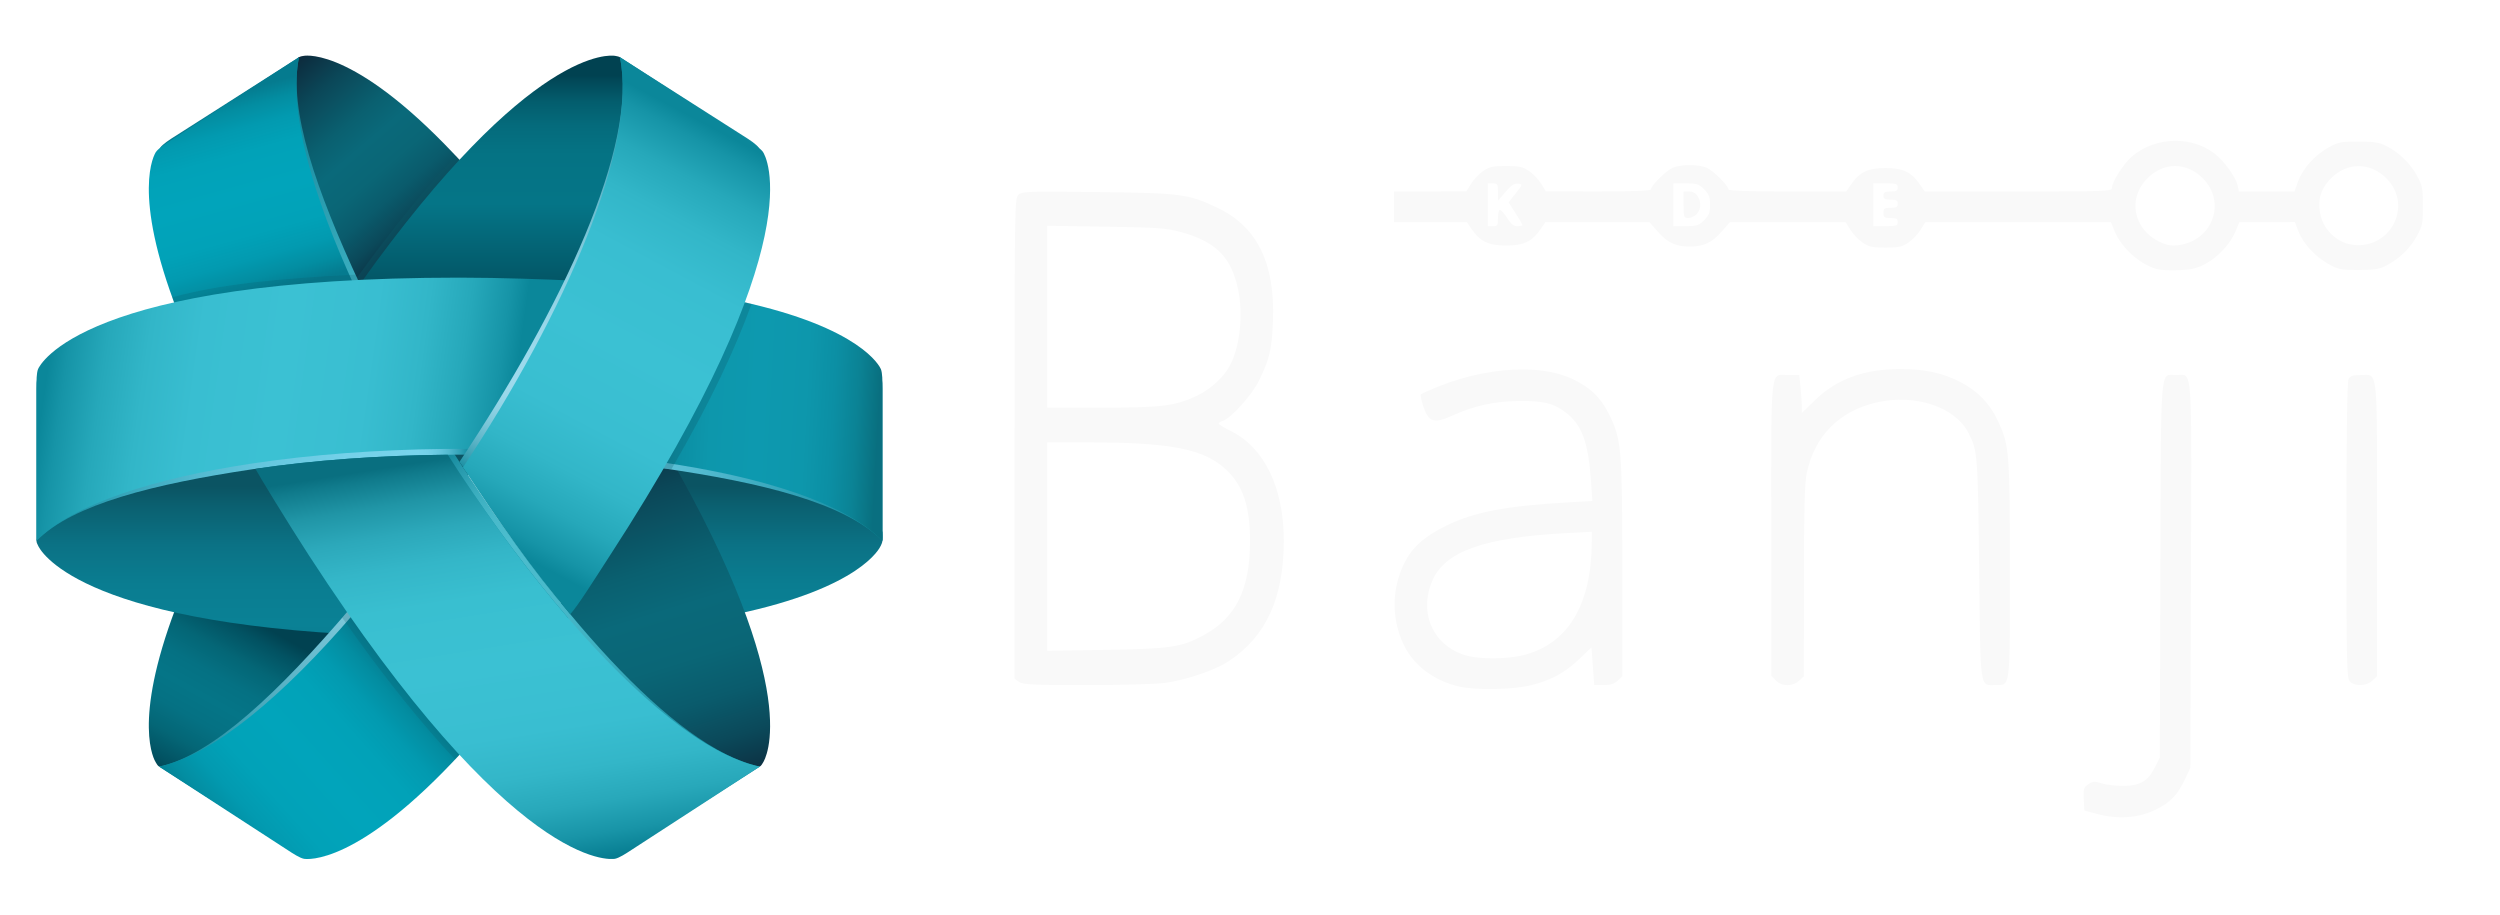
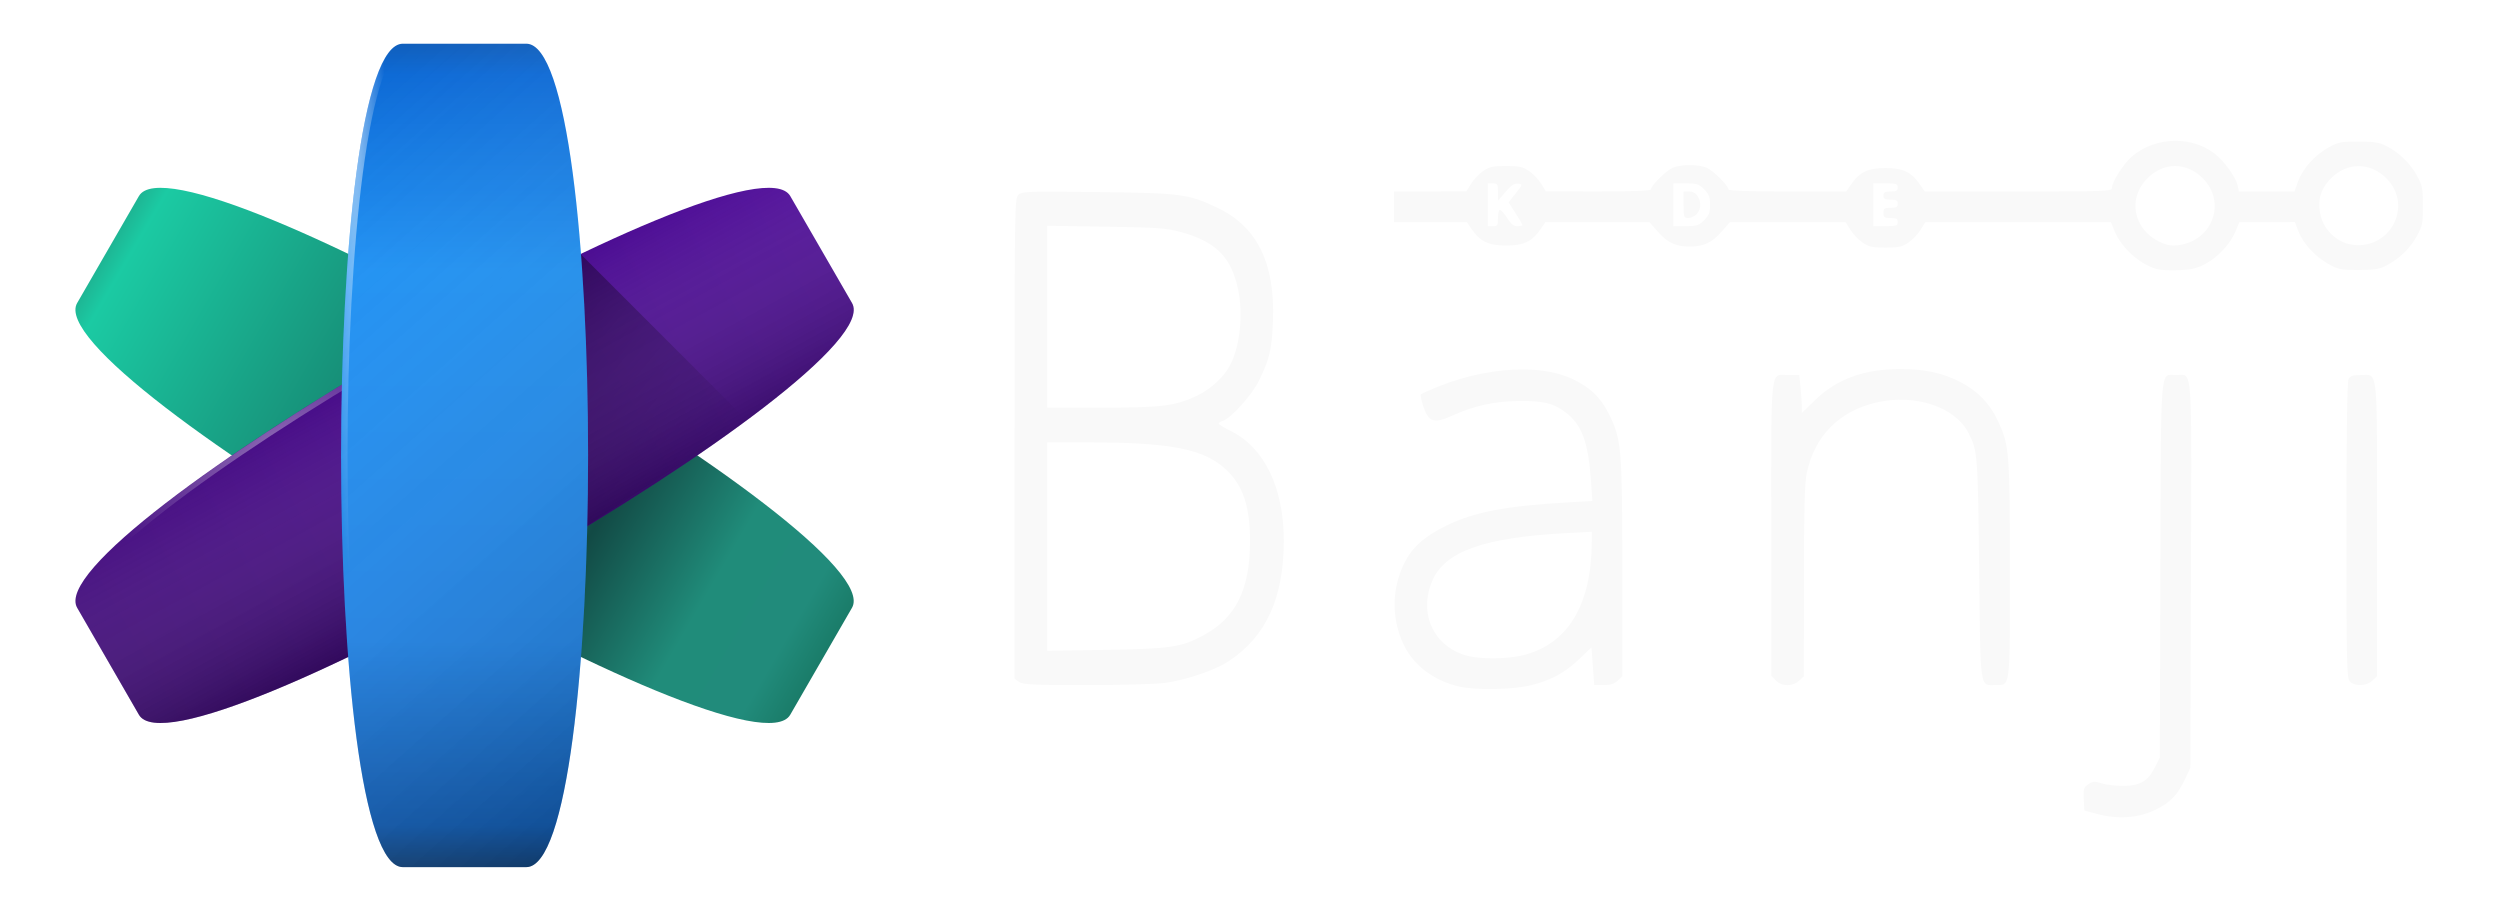
- <svg xmlns="http://www.w3.org/2000/svg" width="590.4" height="216" version="1.1" id="svg3093">
-   <defs id="defs3097" />
+ <svg xmlns="http://www.w3.org/2000/svg" xmlns:xlink="http://www.w3.org/1999/xlink" width="590.4" height="216" version="1.1" id="svg3093">
+   <defs id="defs3097">
+     <linearGradient id="a-6">
+       <stop id="stop3661" stop-color="#ffffff" />
+       <stop id="stop3663" stop-opacity="0" stop-color="#ffffff" offset="1" />
+     </linearGradient>
+     <linearGradient x2="0" gradientUnits="userSpaceOnUse" y2="4" y1="44" id="b-9">
+       <stop id="stop3666" stop-color="#0d4687" />
+       <stop id="stop3668" stop-color="#0b60c2" offset=".051" />
+       <stop id="stop3670" stop-color="#1b88f4" offset=".275" />
+       <stop id="stop3672" stop-color="#1b90f4" offset=".725" />
+       <stop id="stop3674" stop-color="#0d6ad6" offset=".962" />
+       <stop id="stop3676" stop-color="#115fbc" offset="1" />
+     </linearGradient>
+     <linearGradient x2="41.821" gradientUnits="userSpaceOnUse" y2="14.867" x1="7.18" y1="34.867" id="c-2">
+       <stop id="stop3679" stop-color="#440d7f" />
+       <stop id="stop3681" stop-color="#500e9a" offset="1" />
+     </linearGradient>
+     <linearGradient x2="5.47" gradientUnits="userSpaceOnUse" y2="14.217" x1="40.82" y1="34.867" id="d-9">
+       <stop id="stop3684" stop-color="#1a7c69" />
+       <stop id="stop3686" stop-color="#218b7b" offset=".05" />
+       <stop id="stop3688" stop-color="#208c7a" offset=".157" />
+       <stop id="stop3690" stop-color="#124a45" offset=".312" />
+       <stop id="stop3692" stop-color="#1bcaa3" offset=".952" />
+       <stop id="stop3694" stop-color="#20a386" offset="1" />
+     </linearGradient>
+     <linearGradient gradientUnits="userSpaceOnUse" x2="36.526" y2="23.462" x1="26.967" y1="15.587" id="e-0">
+       <stop id="stop3697" />
+       <stop id="stop3699" stop-opacity="0" offset="1" />
+     </linearGradient>
+     <linearGradient x2="18.13" gradientUnits="userSpaceOnUse" y2="20.699" x1="23.708" y1="30.889" id="f-3">
+       <stop id="stop3702" stop-opacity=".309" />
+       <stop id="stop3704" stop-opacity="0" stop-color="#ffffff" offset="1" />
+     </linearGradient>
+     <linearGradient x2="15.379" gradientUnits="userSpaceOnUse" y2="9.313" x1="40.839" y1="37.972" id="g-0" xlink:href="#f-3" />
+     <radialGradient gradientTransform="matrix(-0.92086,0.01412,-0.23425,-15.27373,39.23,385.35)" gradientUnits="userSpaceOnUse" r="1.656" id="h-3" xlink:href="#a-6" cy="24.836" cx="16.09" />
+     <radialGradient gradientTransform="matrix(0.44045,-0.23427,0.13081,0.24593,6.648,19.865)" gradientUnits="userSpaceOnUse" r="17.37" id="i-3" xlink:href="#a-6" cy="26.579" cx="11.182" />
+     <path d="m39.821 11.402l3 5.196c2 3.464-32.641 23.464-34.641 20l-3-5.196c-2-3.464 32.641-23.464 34.641-20" color="#000000" id="j-7" />
+     <path d="m21 4h6c4 0 4 40 0 40h-6c-4 0-4-40 0-40" color="#000000" id="k-9" />
+     <linearGradient xlink:href="#f-3" id="linearGradient3777" gradientUnits="userSpaceOnUse" x1="23.708" y1="30.889" x2="18.13" y2="20.699" />
+   </defs>
  <linearGradient id="a" gradientUnits="userSpaceOnUse" x1="23.376" y1="901.826" x2="15.36" y2="892.474" gradientTransform="translate(90 -791)">
    <stop offset="0" stop-color="#0b5463" id="stop2579" />
    <stop offset="1" stop-color="#0b5463" id="stop2581" />
  </linearGradient>
-   <path fill="url(#a)" d="M102.813 103.89l12.328-.424-6.165 11.647z" id="path2584" />
  <linearGradient id="b" gradientUnits="userSpaceOnUse" x1="92.376" y1="905.86" x2="92.376" y2="970.14" gradientTransform="translate(90 -791)">
    <stop offset="0" stop-color="#0b5463" id="stop2586" />
    <stop offset=".07" stop-color="#0b6070" id="stop2588" />
    <stop offset=".216" stop-color="#0b7285" id="stop2590" />
    <stop offset=".361" stop-color="#0a7d91" id="stop2592" />
    <stop offset=".5" stop-color="#0a8195" id="stop2594" />
    <stop offset=".639" stop-color="#0a7d91" id="stop2596" />
    <stop offset=".783" stop-color="#0b7285" id="stop2598" />
    <stop offset=".93" stop-color="#0b6070" id="stop2600" />
    <stop offset="1" stop-color="#0b5463" id="stop2602" />
  </linearGradient>
-   <path fill="url(#b)" d="M156.308 106.82c45.552 7.381 52.088 18.776 52.088 18.776 0-.002.111 1.146 0 2.107-.055.482-.242.842-.372 1.141-.261.604-4.765 10.004-34.201 16.201l-17.515-38.225z" id="path2605" />
  <linearGradient id="c" gradientUnits="userSpaceOnUse" x1="-50.446" y1="975.021" x2="-29.59" y2="937.888" gradientTransform="translate(90 -791)">
    <stop offset="0" stop-color="#014251" id="stop2607" />
    <stop offset=".086" stop-color="#025262" id="stop2609" />
    <stop offset=".227" stop-color="#046676" id="stop2611" />
    <stop offset=".366" stop-color="#057183" id="stop2613" />
    <stop offset=".5" stop-color="#057587" id="stop2615" />
    <stop offset=".634" stop-color="#057183" id="stop2617" />
    <stop offset=".773" stop-color="#046676" id="stop2619" />
    <stop offset=".914" stop-color="#025262" id="stop2621" />
    <stop offset="1" stop-color="#014251" id="stop2623" />
  </linearGradient>
-   <path fill="url(#c)" d="M41.516 143.514c-10.369 27.344-5.049 36.055-4.692 36.596.181.271.349.668.755.934.157.104 2.143-.377 2.143-.377s18.623-.938 40.443-31.939l-38.649-5.214z" id="path2626" />
  <linearGradient id="d" gradientUnits="userSpaceOnUse" x1="9.086" y1="848.944" x2="-25.438" y2="808.665" gradientTransform="translate(90 -791)">
    <stop offset="0" stop-color="#0d283a" id="stop2628" />
    <stop offset=".028" stop-color="#0c3042" id="stop2630" />
    <stop offset=".135" stop-color="#0b495a" id="stop2632" />
    <stop offset=".247" stop-color="#0a5b6c" id="stop2634" />
    <stop offset=".365" stop-color="#0a6676" id="stop2636" />
    <stop offset=".5" stop-color="#0a697a" id="stop2638" />
    <stop offset=".618" stop-color="#0a6070" id="stop2640" />
    <stop offset=".813" stop-color="#0b4758" id="stop2642" />
    <stop offset="1" stop-color="#0d283a" id="stop2644" />
  </linearGradient>
-   <path fill="url(#d)" d="M109.549 38.875C84.568 11.5 72.487 13.07 71.788 13.185c-.35.059-.69.072-1.158.311-.832.426-1.77 3.182-1.77 3.182s-5.283 15.117 15.867 55.791l24.822-33.594z" id="path2647" />
  <linearGradient id="e" gradientUnits="userSpaceOnUse" x1="77.418" y1="979.431" x2="50.748" y2="893.516" gradientTransform="translate(90 -791)">
    <stop offset="0" stop-color="#0d283a" id="stop2649" />
    <stop offset=".028" stop-color="#0c3042" id="stop2651" />
    <stop offset=".135" stop-color="#0b495a" id="stop2653" />
    <stop offset=".247" stop-color="#0a5b6c" id="stop2655" />
    <stop offset=".365" stop-color="#0a6676" id="stop2657" />
    <stop offset=".5" stop-color="#0a697a" id="stop2659" />
    <stop offset=".618" stop-color="#0a6070" id="stop2661" />
    <stop offset=".813" stop-color="#0b4758" id="stop2663" />
    <stop offset="1" stop-color="#0d283a" id="stop2665" />
  </linearGradient>
-   <path fill="url(#e)" d="M131.342 144.072c33.872 38.717 45.761 36.561 45.761 36.561s2.182.508 2.332.41c.405-.266.572-.662.753-.934.482-.73 10.052-16.422-22.444-72.979l-26.402 36.942z" id="path2668" />
  <linearGradient id="f" gradientUnits="userSpaceOnUse" x1="-41.932" y1="905.86" x2="-41.932" y2="970.138" gradientTransform="translate(90 -791)">
    <stop offset="0" stop-color="#0b5463" id="stop2670" />
    <stop offset=".07" stop-color="#0b6070" id="stop2672" />
    <stop offset=".216" stop-color="#0b7285" id="stop2674" />
    <stop offset=".361" stop-color="#0a7d91" id="stop2676" />
    <stop offset=".5" stop-color="#0a8195" id="stop2678" />
    <stop offset=".639" stop-color="#0a7d91" id="stop2680" />
    <stop offset=".783" stop-color="#0b7285" id="stop2682" />
    <stop offset=".93" stop-color="#0b6070" id="stop2684" />
    <stop offset="1" stop-color="#0b5463" id="stop2686" />
  </linearGradient>
-   <path fill="url(#f)" d="M87.52 150.014c-69.822-2.938-78.172-20.346-78.529-21.17-.109-.25-.417-.746-.371-1.141.145-1.238 2.695-3.439 2.695-3.439s18.578-11.404 49.362-17.545l26.843 43.295z" id="path2689" />
  <linearGradient id="g" gradientUnits="userSpaceOnUse" x1="-6.566" y1="842.787" x2="18.668" y2="842.787" gradientTransform="translate(90 -791)">
    <stop offset="0" stop-color="#0b5463" id="stop2691" />
    <stop offset="1" stop-color="#0b5463" id="stop2693" />
  </linearGradient>
-   <path opacity=".4" fill="url(#g)" d="M107.614 36.783c-6.985 7.438-15.034 17.199-24.18 30.008h1.784c5.405-6.887 18.892-23.848 23.45-28.838l-1.054-1.17z" id="path2696" />
  <linearGradient id="h" gradientUnits="userSpaceOnUse" x1="26.762" y1="869.471" x2="26.762" y2="808.843" gradientTransform="translate(90 -791)">
    <stop offset="0" stop-color="#014251" id="stop2698" />
    <stop offset=".5" stop-color="#057587" id="stop2700" />
    <stop offset=".693" stop-color="#057384" id="stop2702" />
    <stop offset=".804" stop-color="#056b7c" id="stop2704" />
    <stop offset=".893" stop-color="#035e6e" id="stop2706" />
    <stop offset=".971" stop-color="#024b5b" id="stop2708" />
    <stop offset="1" stop-color="#014251" id="stop2710" />
  </linearGradient>
-   <path fill="url(#h)" d="M135.817 68.23c18.261-43.152 11.11-53.051 11.11-53.051s-.377-1.594-.542-1.684c-.308-.168-.917-.268-1.159-.309-.884-.148-19.868-2.605-60.008 53.604l50.599 1.44z" id="path2713" />
  <linearGradient id="i" gradientUnits="userSpaceOnUse" x1="-28.619" y1="987.141" x2="82.142" y2="819.717" gradientTransform="translate(90 -791)">
    <stop offset="0" stop-color="#0b879a" id="stop2715" />
    <stop offset=".082" stop-color="#379fb2" id="stop2717" />
    <stop offset=".168" stop-color="#5cb4c7" id="stop2719" />
    <stop offset=".253" stop-color="#79c5d7" id="stop2721" />
    <stop offset=".337" stop-color="#8dd1e3" id="stop2723" />
    <stop offset=".42" stop-color="#9ad8ea" id="stop2725" />
    <stop offset=".5" stop-color="#9edaec" id="stop2727" />
    <stop offset=".58" stop-color="#9ad8ea" id="stop2729" />
    <stop offset=".663" stop-color="#8dd1e3" id="stop2731" />
    <stop offset=".747" stop-color="#79c5d7" id="stop2733" />
    <stop offset=".833" stop-color="#5cb4c7" id="stop2735" />
    <stop offset=".918" stop-color="#379fb2" id="stop2737" />
    <stop offset="1" stop-color="#0b879a" id="stop2739" />
  </linearGradient>
-   <path fill="url(#i)" d="M108.172 176.496c-24.74 26.969-36.709 25.414-37.406 25.299-.967-.162-2.927-1.459-2.927-1.459l-30.261-19.295C50.32 178.332 66 163.186 82.504 143.922l25.668 32.574z" id="path2742" />
  <linearGradient id="j" gradientUnits="userSpaceOnUse" x1="-38.57" y1="990.498" x2="5.3" y2="951.219" gradientTransform="translate(90 -791)">
    <stop offset="0" stop-color="#057b8f" id="stop2744" />
    <stop offset=".082" stop-color="#038da1" id="stop2746" />
    <stop offset=".181" stop-color="#029ab0" id="stop2748" />
    <stop offset=".301" stop-color="#01a2b8" id="stop2750" />
    <stop offset=".5" stop-color="#01a4bb" id="stop2752" />
    <stop offset=".699" stop-color="#01a2b8" id="stop2754" />
    <stop offset=".819" stop-color="#029ab0" id="stop2756" />
    <stop offset=".918" stop-color="#038da1" id="stop2758" />
    <stop offset="1" stop-color="#057b8f" id="stop2760" />
  </linearGradient>
-   <path fill="url(#j)" d="M109.192 177.518c-24.74 26.967-36.708 25.412-37.404 25.297-.969-.162-2.928-1.459-2.928-1.459l-31.281-20.312c12.742-2.709 29.441-16.834 45.945-36.1l25.668 32.574z" id="path2763" />
  <linearGradient id="k" gradientUnits="userSpaceOnUse" x1="-42.494" y1="818.572" x2="59.365" y2="988.337" gradientTransform="translate(90 -791)">
    <stop offset="0" stop-color="#057b8f" id="stop2765" />
    <stop offset=".018" stop-color="#0a8093" id="stop2767" />
    <stop offset=".141" stop-color="#279aad" id="stop2769" />
    <stop offset=".263" stop-color="#3baebf" id="stop2771" />
    <stop offset=".384" stop-color="#48b9ca" id="stop2773" />
    <stop offset=".5" stop-color="#4cbdce" id="stop2775" />
    <stop offset=".616" stop-color="#48b9ca" id="stop2777" />
    <stop offset=".737" stop-color="#3baebf" id="stop2779" />
    <stop offset=".859" stop-color="#279aad" id="stop2781" />
    <stop offset=".982" stop-color="#0a8093" id="stop2783" />
    <stop offset="1" stop-color="#057b8f" id="stop2785" />
  </linearGradient>
-   <path fill="url(#k)" d="M43 72.677C32.01 44.38 37.481 35.419 37.844 34.87c.541-.818 2.524-2.08 2.524-2.08l30.261-19.295c-2.627 12.354 4.059 31.447 14.324 53.541L43 72.677z" id="path2788" />
  <linearGradient id="l" gradientUnits="userSpaceOnUse" x1="67.689" y1="987.313" x2="2.19" y2="904.814" gradientTransform="translate(90 -791)">
    <stop offset="0" stop-color="#057b8f" id="stop2790" />
    <stop offset=".026" stop-color="#0a8093" id="stop2792" />
    <stop offset=".205" stop-color="#279aad" id="stop2794" />
    <stop offset=".384" stop-color="#3baebf" id="stop2796" />
    <stop offset=".56" stop-color="#48b9ca" id="stop2798" />
    <stop offset=".73" stop-color="#4cbdce" id="stop2800" />
    <stop offset=".792" stop-color="#48b9ca" id="stop2802" />
    <stop offset=".858" stop-color="#3baebf" id="stop2804" />
    <stop offset=".924" stop-color="#279aad" id="stop2806" />
    <stop offset=".991" stop-color="#0a8093" id="stop2808" />
    <stop offset="1" stop-color="#057b8f" id="stop2810" />
  </linearGradient>
-   <path fill="url(#l)" d="M106.755 106.365c-15.667.17-31.37 1.221-45.417 3.326.451.944 7.535 12.603 12.601 20.399 48.579 74.806 71.339 71.863 72.307 71.701.968-.16 2.928-1.457 2.928-1.457l30.262-19.293c-20.617-4.381-49.277-37.979-72.681-74.676z" id="path2813" />
  <linearGradient id="m" gradientUnits="userSpaceOnUse" x1="-26.956" y1="860.165" x2="-39.709" y2="814.255" gradientTransform="translate(90 -791)">
    <stop offset="0" stop-color="#057b8f" id="stop2815" />
    <stop offset=".082" stop-color="#038da1" id="stop2817" />
    <stop offset=".181" stop-color="#029ab0" id="stop2819" />
    <stop offset=".301" stop-color="#01a2b8" id="stop2821" />
    <stop offset=".5" stop-color="#01a4bb" id="stop2823" />
    <stop offset=".699" stop-color="#01a2b8" id="stop2825" />
    <stop offset=".819" stop-color="#029ab0" id="stop2827" />
    <stop offset=".918" stop-color="#038da1" id="stop2829" />
    <stop offset="1" stop-color="#057b8f" id="stop2831" />
  </linearGradient>
-   <path fill="url(#m)" d="M41.981 73.699c-10.99-28.299-5.519-37.26-5.157-37.809.542-.816 2.524-2.08 2.524-2.08l31.281-20.314c-2.627 12.354 3.038 32.469 13.303 54.561l-41.951 5.642z" id="path2834" />
  <linearGradient id="n" gradientUnits="userSpaceOnUse" x1="117.473" y1="891.126" x2="-81.229" y2="891.126" gradientTransform="translate(90 -791)">
    <stop offset="0" stop-color="#0b879a" id="stop2836" />
    <stop offset=".013" stop-color="#118b9e" id="stop2838" />
    <stop offset=".112" stop-color="#36a5ba" id="stop2840" />
    <stop offset=".211" stop-color="#53bad0" id="stop2842" />
    <stop offset=".31" stop-color="#67c8e0" id="stop2844" />
    <stop offset=".407" stop-color="#74d1e9" id="stop2846" />
    <stop offset=".5" stop-color="#78d4ec" id="stop2848" />
    <stop offset=".593" stop-color="#74d1e9" id="stop2850" />
    <stop offset=".69" stop-color="#67c8e0" id="stop2852" />
    <stop offset=".788" stop-color="#53bad0" id="stop2854" />
    <stop offset=".888" stop-color="#36a5ba" id="stop2856" />
    <stop offset=".987" stop-color="#118b9e" id="stop2858" />
    <stop offset="1" stop-color="#0b879a" id="stop2860" />
  </linearGradient>
-   <path fill="url(#n)" d="M156.279 110.549c23.614 3.406 43.153 8.193 52.116 17.154V91.777s.02-2.35-.372-3.25c-.259-.594-4.659-9.783-33.169-15.98l-18.575 38.002z" id="path2863" />
  <linearGradient id="o" gradientUnits="userSpaceOnUse" x1="60.517" y1="888.225" x2="117.308" y2="891.285" gradientTransform="translate(90 -791)">
    <stop offset="0" stop-color="#096f80" id="stop2865" />
    <stop offset=".006" stop-color="#097181" id="stop2867" />
    <stop offset=".091" stop-color="#0b8395" id="stop2869" />
    <stop offset=".188" stop-color="#0c8fa4" id="stop2871" />
    <stop offset=".305" stop-color="#0d97ac" id="stop2873" />
    <stop offset=".5" stop-color="#0d99af" id="stop2875" />
    <stop offset=".695" stop-color="#0d97ac" id="stop2877" />
    <stop offset=".812" stop-color="#0c8fa4" id="stop2879" />
    <stop offset=".909" stop-color="#0b8395" id="stop2881" />
    <stop offset=".994" stop-color="#097181" id="stop2883" />
    <stop offset="1" stop-color="#096f80" id="stop2885" />
  </linearGradient>
-   <path fill="url(#o)" d="M156.279 109.178c23.614 3.406 43.153 9.564 52.116 18.525V90.406s.02-2.35-.372-3.25c-.259-.594-4.659-9.783-33.169-15.98l-18.575 38.002z" id="path2888" />
  <linearGradient id="p" gradientUnits="userSpaceOnUse" x1="-81.38" y1="888.32" x2="21.085" y2="888.32" gradientTransform="translate(90 -791)">
    <stop offset="0" stop-color="#0b879a" id="stop2890" />
    <stop offset=".022" stop-color="#118b9e" id="stop2892" />
    <stop offset=".197" stop-color="#36a5ba" id="stop2894" />
    <stop offset=".372" stop-color="#53bad0" id="stop2896" />
    <stop offset=".545" stop-color="#67c8e0" id="stop2898" />
    <stop offset=".715" stop-color="#74d1e9" id="stop2900" />
    <stop offset=".879" stop-color="#78d4ec" id="stop2902" />
    <stop offset=".901" stop-color="#74d1e9" id="stop2904" />
    <stop offset=".925" stop-color="#67c8e0" id="stop2906" />
    <stop offset=".949" stop-color="#53bad0" id="stop2908" />
    <stop offset=".973" stop-color="#36a5ba" id="stop2910" />
    <stop offset=".997" stop-color="#118b9e" id="stop2912" />
    <stop offset="1" stop-color="#0b879a" id="stop2914" />
  </linearGradient>
-   <path fill="url(#p)" d="M134.862 67.619c-5.318-.258-16.663-.682-26.354-.682-89.197 0-99.124 20.689-99.517 21.59-.391.9-.371 3.25-.371 3.25v35.926c8.678-8.678 27.775-13.406 50.98-16.885 14.048-2.105 29.596-3.254 45.263-3.424 2.771-.029 5.546-.029 8.315 0 0 0 27.002-39.518 21.684-39.775z" id="path2917" />
  <linearGradient id="q" gradientUnits="userSpaceOnUse" x1="-9.324" y1="861.803" x2="-47.833" y2="856.388" gradientTransform="translate(90 -791)">
    <stop offset="0" stop-color="#0b5463" id="stop2919" />
    <stop offset="1" stop-color="#0b5463" id="stop2921" />
  </linearGradient>
-   <path opacity=".2" fill="url(#q)" d="M83.947 64.845c-18.644.945-32.06 2.318-43.277 5.354l.536 1.471c1.021-.166 2.295-.514 3.332-.67 12.669-1.9 26.317-3.637 40.416-3.963l-1.007-2.192z" id="path2924" />
  <linearGradient id="r" gradientUnits="userSpaceOnUse" x1="29.86" y1="894.74" x2="-78.964" y2="879.437" gradientTransform="translate(90 -791)">
    <stop offset="0" stop-color="#0b879a" id="stop2926" />
    <stop offset=".038" stop-color="#1694a7" id="stop2928" />
    <stop offset=".118" stop-color="#26a8ba" id="stop2930" />
    <stop offset=".208" stop-color="#32b6c8" id="stop2932" />
    <stop offset=".318" stop-color="#39bed1" id="stop2934" />
    <stop offset=".5" stop-color="#3bc1d3" id="stop2936" />
    <stop offset=".682" stop-color="#39bed1" id="stop2938" />
    <stop offset=".792" stop-color="#32b6c8" id="stop2940" />
    <stop offset=".882" stop-color="#26a8ba" id="stop2942" />
    <stop offset=".962" stop-color="#1694a7" id="stop2944" />
    <stop offset="1" stop-color="#0b879a" id="stop2946" />
  </linearGradient>
-   <path fill="url(#r)" d="M134.862 66.248c-5.318-.258-16.663-.682-26.354-.682-89.197 0-99.124 20.689-99.517 21.59-.391.9-.371 3.25-.371 3.25v37.297c8.678-8.678 27.775-14.775 50.98-18.256 14.048-2.106 29.596-3.254 45.263-3.424 2.771-.029 5.546-.029 8.315.002 0 0 27.002-39.52 21.684-39.777z" id="path2949" />
  <linearGradient id="s" gradientUnits="userSpaceOnUse" x1="80.297" y1="819.396" x2="28.548" y2="908.521" gradientTransform="translate(90 -791)">
    <stop offset="0" stop-color="#0b879a" id="stop2951" />
    <stop offset=".124" stop-color="#379fb2" id="stop2953" />
    <stop offset=".252" stop-color="#5cb4c7" id="stop2955" />
    <stop offset=".38" stop-color="#79c5d7" id="stop2957" />
    <stop offset=".506" stop-color="#8dd1e3" id="stop2959" />
    <stop offset=".631" stop-color="#9ad8ea" id="stop2961" />
    <stop offset=".751" stop-color="#9edaec" id="stop2963" />
    <stop offset=".791" stop-color="#9ad8ea" id="stop2965" />
    <stop offset=".832" stop-color="#8dd1e3" id="stop2967" />
    <stop offset=".874" stop-color="#79c5d7" id="stop2969" />
    <stop offset=".917" stop-color="#5cb4c7" id="stop2971" />
    <stop offset=".959" stop-color="#379fb2" id="stop2973" />
    <stop offset="1" stop-color="#0b879a" id="stop2975" />
  </linearGradient>
-   <path fill="url(#s)" d="M108.502 109.08c24.314-36.528 42.304-74.786 37.882-95.584l30.262 19.293s1.98 1.264 2.521 2.082c.542.818 12.487 20.414-36.094 95.221-3.575 5.504-6.885 11.99-8.103 12.592-8.289-8.106-26.468-33.604-26.468-33.604z" id="path2978" />
  <linearGradient id="t" gradientUnits="userSpaceOnUse" x1="86.801" y1="864.229" x2="67.959" y2="899.587" gradientTransform="translate(90 -791)">
    <stop offset="0" stop-color="#0b5463" id="stop2980" />
    <stop offset="1" stop-color="#0b5463" id="stop2982" />
  </linearGradient>
-   <path opacity=".25" fill="url(#t)" d="M175.734 71.333c-5.28 12.918-11.025 25.32-19.455 39.147l2.229.424c9.653-16.59 15.203-28.776 18.983-39.131l-1.757-.44z" id="path2985" />
  <linearGradient id="u" gradientUnits="userSpaceOnUse" x1="78.6" y1="821.354" x2="26.685" y2="918.776" gradientTransform="translate(90 -791)">
    <stop offset="0" stop-color="#0b879a" id="stop2987" />
    <stop offset=".038" stop-color="#1694a7" id="stop2989" />
    <stop offset=".118" stop-color="#26a8ba" id="stop2991" />
    <stop offset=".208" stop-color="#32b6c8" id="stop2993" />
    <stop offset=".318" stop-color="#39bed1" id="stop2995" />
    <stop offset=".5" stop-color="#3bc1d3" id="stop2997" />
    <stop offset=".682" stop-color="#39bed1" id="stop2999" />
    <stop offset=".792" stop-color="#32b6c8" id="stop3001" />
    <stop offset=".882" stop-color="#26a8ba" id="stop3003" />
    <stop offset=".962" stop-color="#1694a7" id="stop3005" />
    <stop offset="1" stop-color="#0b879a" id="stop3007" />
  </linearGradient>
-   <path fill="url(#u)" d="M144.094 131.111c48.582-74.807 36.636-94.401 36.094-95.221-.541-.816-2.521-2.08-2.521-2.08l-31.282-20.314c4.396 20.678-12.935 60.498-37.042 96.872 8.118 12.356 16.496 24.437 25.324 34.678 1.759-1.845 6.167-8.917 9.427-13.935z" id="path3010" />
  <linearGradient id="v" gradientUnits="userSpaceOnUse" x1="82.629" y1="823.549" x2="30.257" y2="921.83" gradientTransform="translate(90 -791)">
    <stop offset="0" stop-color="#0b879a" id="stop3012" />
    <stop offset=".038" stop-color="#1694a7" id="stop3014" />
    <stop offset=".118" stop-color="#26a8ba" id="stop3016" />
    <stop offset=".208" stop-color="#32b6c8" id="stop3018" />
    <stop offset=".318" stop-color="#39bed1" id="stop3020" />
    <stop offset=".5" stop-color="#3bc1d3" id="stop3022" />
    <stop offset=".682" stop-color="#39bed1" id="stop3024" />
    <stop offset=".792" stop-color="#32b6c8" id="stop3026" />
    <stop offset=".882" stop-color="#26a8ba" id="stop3028" />
    <stop offset=".962" stop-color="#1694a7" id="stop3030" />
    <stop offset="1" stop-color="#0b879a" id="stop3032" />
  </linearGradient>
-   <path fill="url(#v)" d="M133.788 146.396c.107-.057.26-.195.43-.375-8.828-10.242-17.602-22.018-25.719-34.373-.14.209-.276.422-.416.633 0 0 16.919 26.723 25.705 34.115z" id="path3035" />
  <linearGradient id="w" gradientUnits="userSpaceOnUse" x1="-1.897" y1="935.297" x2="11.535" y2="971.688" gradientTransform="translate(90 -791)">
    <stop offset="0" stop-color="#0b5463" id="stop3037" />
    <stop offset="1" stop-color="#0b5463" id="stop3039" />
  </linearGradient>
-   <path opacity=".2" fill="url(#w)" d="M108.506 178.262c-.398-.457-18.246-21.541-26.364-33.9l-1.325 1.512c10.186 14.547 19.059 25.396 26.666 33.479l1.023-1.091z" id="path3042" />
  <linearGradient id="x" gradientUnits="userSpaceOnUse" x1="23.611" y1="897.869" x2="39.425" y2="996.322" gradientTransform="translate(90 -791)">
    <stop offset="0" stop-color="#096f80" id="stop3044" />
    <stop offset=".024" stop-color="#107b8c" id="stop3046" />
    <stop offset=".089" stop-color="#2095a6" id="stop3048" />
    <stop offset=".16" stop-color="#2ca8ba" id="stop3050" />
    <stop offset=".24" stop-color="#34b6c8" id="stop3052" />
    <stop offset=".338" stop-color="#39bfd0" id="stop3054" />
    <stop offset=".5" stop-color="#3bc1d3" id="stop3056" />
    <stop offset=".672" stop-color="#39bed1" id="stop3058" />
    <stop offset=".775" stop-color="#33b6c8" id="stop3060" />
    <stop offset=".86" stop-color="#28a8ba" id="stop3062" />
    <stop offset=".935" stop-color="#1894a7" id="stop3064" />
    <stop offset="1" stop-color="#057b8f" id="stop3066" />
  </linearGradient>
-   <path fill="url(#x)" d="M134.217 146.021c-8.828-10.242-17.602-22.018-25.719-34.373a365.281 365.281 0 0 1-2.763-4.264c-15.667.17-31.37 1.221-45.418 3.325.451.947 7.536 12.603 12.601 20.399 48.58 74.808 71.339 71.865 72.308 71.703.968-.162 2.927-1.459 2.927-1.459l31.282-20.312c-12.802-2.72-29.097-16.317-45.218-35.019z" id="path3069" />
  <path style="fill:#f9f9f9;fill-rule:evenodd;stroke:none;stroke-width:0.482px;stroke-linecap:butt;stroke-linejoin:miter;stroke-opacity:1" d="m 513.721,33.257 c -3.733,0.011 -7.489,1.288 -10.343,3.794 -1.948,1.71 -4.622,5.946 -4.63,7.332 -0.005,0.79 -1.38,0.843 -22.1,0.843 h -22.095 l -1.103,-1.609 c -2.042,-2.979 -4.019,-3.931 -8.173,-3.931 -4.154,0 -6.132,0.951 -8.173,3.931 l -1.103,1.609 h -13.906 c -8.923,0 -13.906,-0.171 -13.906,-0.48 0,-0.897 -3.605,-4.481 -5.163,-5.133 -1.989,-0.833 -5.989,-0.833 -7.979,0 -1.558,0.652 -5.162,4.236 -5.162,5.133 0,0.307 -4.471,0.475 -12.403,0.467 l -12.403,-0.013 -1.11,-1.803 c -0.61,-0.991 -1.896,-2.34 -2.855,-2.997 -1.484,-1.017 -2.295,-1.196 -5.427,-1.196 -3.132,0 -3.945,0.179 -5.428,1.196 -0.96,0.658 -2.244,2.006 -2.854,2.997 l -1.11,1.803 -8.55,0.013 -8.55,0.013 v 3.613 3.613 h 8.608 8.608 l 1.103,1.609 c 2.042,2.979 4.019,3.93 8.173,3.93 4.154,0 6.132,-0.951 8.173,-3.93 l 1.103,-1.609 h 12.28 12.281 l 1.965,2.233 c 2.332,2.649 4.243,3.547 7.549,3.547 3.306,0 5.216,-0.898 7.548,-3.547 l 1.966,-2.233 13.667,0.013 13.667,0.013 1.11,1.802 c 0.61,0.991 1.895,2.341 2.854,2.998 1.484,1.017 2.296,1.196 5.428,1.196 3.132,0 3.944,-0.179 5.427,-1.196 0.96,-0.658 2.245,-2.007 2.855,-2.998 l 1.11,-1.802 21.916,-0.011 21.916,-0.011 0.866,2.105 c 1.667,4.053 6.065,7.969 10.132,9.019 0.839,0.217 3.191,0.316 5.226,0.22 2.932,-0.138 4.218,-0.456 6.192,-1.531 2.98,-1.622 5.841,-4.737 7.049,-7.674 l 0.881,-2.14 6.557,-0.002 6.558,-0.002 0.812,2.128 c 1.104,2.89 3.984,6.039 7.095,7.76 2.357,1.304 2.975,1.426 7.155,1.416 3.812,-0.009 4.921,-0.193 6.645,-1.103 3.009,-1.587 5.5,-4.014 7.11,-6.924 1.285,-2.322 1.414,-2.971 1.414,-7.131 0,-4.16 -0.129,-4.808 -1.414,-7.13 -1.61,-2.91 -4.102,-5.338 -7.11,-6.925 -1.723,-0.909 -2.833,-1.093 -6.645,-1.103 -4.181,-0.011 -4.799,0.112 -7.155,1.416 -3.226,1.784 -6.095,4.999 -7.174,8.038 l -0.829,2.332 h -6.569 -6.57 l -0.269,-1.342 c -0.404,-2.022 -3.202,-5.893 -5.543,-7.669 -2.624,-1.991 -5.901,-2.968 -9.195,-2.959 z m -0.046,5.954 c 2.3,-1.95e-4 4.601,0.957 6.516,2.872 5.602,5.602 2.444,14.596 -5.551,15.808 -0.927,0.141 -2.23,0.091 -2.894,-0.11 -7.495,-2.273 -9.872,-10.411 -4.586,-15.697 1.915,-1.915 4.215,-2.873 6.516,-2.873 z m 43.352,0.024 c 2.308,0 4.616,0.949 6.515,2.848 6.677,6.677 0.544,17.576 -8.764,15.575 -3.022,-0.65 -5.87,-3.416 -6.659,-6.466 -0.95,-3.677 -0.206,-6.511 2.392,-9.109 1.898,-1.898 4.207,-2.848 6.516,-2.848 z m -205.675,4.064 h 1.204 c 1.095,0 1.204,0.185 1.205,2.047 l 0.002,2.047 1.807,-2.096 c 1.353,-1.569 2.091,-2.053 2.935,-1.927 1.118,0.168 1.114,0.187 -0.553,2.288 l -1.681,2.118 1.634,2.555 c 0.899,1.405 1.635,2.674 1.635,2.819 0,0.145 -0.54,0.263 -1.199,0.263 -0.874,0 -1.527,-0.521 -2.414,-1.927 -0.669,-1.06 -1.431,-1.927 -1.692,-1.927 -0.262,0 -0.475,0.867 -0.475,1.927 0,1.734 -0.121,1.927 -1.204,1.927 h -1.204 v -5.058 z m 43.832,0 h 2.927 c 2.593,0 3.088,0.161 4.335,1.408 1.153,1.153 1.408,1.814 1.408,3.649 0,1.835 -0.256,2.497 -1.408,3.65 -1.247,1.247 -1.742,1.407 -4.335,1.407 h -2.927 v -5.058 z m 47.204,0 h 2.89 c 2.569,0 2.89,0.107 2.89,0.963 0,0.78 -0.321,0.963 -1.686,0.963 -1.365,0 -1.686,0.184 -1.686,0.963 0,0.78 0.321,0.963 1.686,0.963 1.365,0 1.686,0.184 1.686,0.963 0,0.78 -0.321,0.963 -1.686,0.963 -1.477,0 -1.686,0.149 -1.686,1.204 0,1.055 0.209,1.204 1.686,1.204 1.365,0 1.686,0.184 1.686,0.963 0,0.856 -0.321,0.963 -2.89,0.963 h -2.89 v -5.058 z m -44.796,1.927 v 3.131 c 0,2.892 0.079,3.131 1.045,3.131 0.575,0 1.442,-0.358 1.927,-0.797 1.87,-1.692 0.804,-5.465 -1.544,-5.465 z m -148.096,0.038 c -7.35,-0.033 -8.327,0.139 -8.967,0.719 -0.904,0.818 -0.926,2.207 -0.926,57.574 v 56.735 l 1.071,0.75 c 0.912,0.639 3.254,0.75 15.86,0.75 8.134,0 16.485,-0.231 18.558,-0.515 5.077,-0.694 11.856,-3 15.087,-5.132 8.819,-5.817 12.992,-14.948 13.001,-28.452 0.008,-12.45 -4.568,-21.956 -12.457,-25.87 -1.602,-0.795 -2.922,-1.593 -2.933,-1.773 -0.011,-0.181 0.441,-0.475 1.004,-0.654 1.91,-0.606 6.862,-6.114 8.502,-9.457 2.538,-5.173 3.06,-7.392 3.325,-14.127 0.533,-13.579 -3.7,-22.252 -13.034,-26.706 -6.924,-3.304 -8.468,-3.509 -28.392,-3.749 -4.09,-0.049 -7.247,-0.083 -9.697,-0.094 z m -2.186,8.054 13.848,0.216 c 12.25,0.192 14.288,0.336 17.66,1.253 8.278,2.252 11.948,5.904 13.556,13.49 1.234,5.821 0.536,13.004 -1.715,17.654 -1.413,2.919 -4.595,5.919 -7.988,7.532 -5.062,2.406 -8.24,2.804 -22.476,2.813 l -12.885,0.008 V 74.799 Z m 201.581,33.831 c -8.695,0 -15.135,2.354 -20.342,7.435 l -3.02,2.946 v -1.516 c 0,-0.834 -0.138,-2.848 -0.309,-4.476 l -0.31,-2.961 h -2.422 c -4.556,0 -4.185,-3.223 -4.185,36.29 v 34.695 l 1.048,1.115 c 1.382,1.471 4.016,1.503 5.544,0.068 l 1.115,-1.047 0.008,-22.435 c 0.007,-17.395 0.161,-23.151 0.685,-25.624 1.83,-8.632 7.611,-14.512 16.277,-16.556 9.162,-2.16 18.68,0.94 21.88,7.126 2.166,4.186 2.243,5.16 2.535,32.162 0.313,28.887 0.112,27.42 3.75,27.42 3.679,0 3.515,1.282 3.505,-27.341 -0.008,-27.81 -0.13,-29.307 -2.832,-35.08 -1.898,-4.055 -4.685,-6.953 -8.729,-9.078 -4.13,-2.17 -8.524,-3.143 -14.2,-3.143 z m -88.932,0.103 c -6.381,-0.07 -13.681,1.341 -20.576,4.151 -1.946,0.793 -3.669,1.572 -3.828,1.731 -0.159,0.159 0.11,1.465 0.598,2.901 1.252,3.683 2.511,4.071 6.838,2.109 5.086,-2.306 9.883,-3.366 15.585,-3.444 5.866,-0.08 8.293,0.505 11.179,2.699 3.814,2.899 5.35,7.083 5.979,16.283 l 0.316,4.635 -5.726,0.326 c -14.766,0.842 -22.234,2.277 -28.872,5.546 -5.115,2.519 -8.003,5.12 -9.849,8.87 -3,6.094 -3.004,13.311 -0.011,19.392 2.319,4.71 6.977,8.224 12.775,9.635 3.972,0.967 12.984,0.818 17.299,-0.285 4.79,-1.225 7.968,-2.971 11.412,-6.272 l 2.764,-2.649 0.323,4.455 0.323,4.455 h 2.212 c 1.608,0 2.517,-0.286 3.328,-1.047 l 1.115,-1.047 -0.017,-25.325 c -0.019,-28.492 -0.198,-30.598 -3.105,-36.48 -1.988,-4.023 -4.428,-6.383 -8.679,-8.395 -3.081,-1.458 -7.016,-2.198 -11.381,-2.246 z m 155.247,1.255 c -0.369,0.007 -0.797,0.07 -1.29,0.07 -3.867,0 -3.567,-3.719 -3.719,46.021 l -0.135,44.292 -1.204,2.401 c -1.631,3.251 -3.603,4.353 -7.707,4.309 -1.722,-0.019 -3.932,-0.302 -4.911,-0.63 -1.53,-0.513 -1.955,-0.482 -3.032,0.224 -1.138,0.746 -1.24,1.068 -1.111,3.52 l 0.143,2.7 3.131,0.838 c 4.818,1.29 9.728,0.926 13.667,-1.013 3.546,-1.746 5.203,-3.471 7.002,-7.291 l 1.247,-2.649 0.132,-45.466 c 0.131,-44.806 0.372,-47.382 -2.214,-47.325 z m 43.623,0.023 c -0.396,0.002 -0.852,0.047 -1.38,0.047 -1.798,0 -2.428,0.209 -2.815,0.932 -0.331,0.618 -0.499,12.662 -0.499,35.726 0,31.701 0.07,34.873 0.797,35.676 1.123,1.241 3.908,1.154 5.313,-0.167 l 1.115,-1.047 v -34.68 c 0,-34.417 0.237,-36.504 -2.532,-36.488 z m -311.52,15.942 9.995,0.002 c 17.442,0.005 25.545,1.344 30.587,5.063 5.226,3.856 7.334,9.129 7.314,18.296 -0.025,11.467 -3.35,18.127 -11.119,22.268 -5.176,2.759 -7.603,3.116 -22.929,3.37 l -13.848,0.23 v -24.614 z m 128.607,21.109 -0.005,2.33 c -0.026,15.016 -5.731,24.358 -16.415,26.876 -3.682,0.868 -9.938,0.908 -12.993,0.085 -7.999,-2.157 -11.628,-10.099 -8.172,-17.887 3.03,-6.828 12.319,-10.081 31.683,-11.094 z" id="path897" />
+   <g id="g3775" transform="matrix(4.861412,0,0,4.861412,-6.958461,-9.122469)">
+     <path style="color:#000000;fill:url(#d-9)" id="path3714" d="m 8.179,11.402 -3,5.196 c -2,3.464 32.641,23.464 34.641,20 l 3,-5.196 c 2,-3.464 -32.641,-23.464 -34.641,-20" />
+     <use style="fill:url(#c-2)" id="use3716" xlink:href="#j-7" x="0" y="0" width="100%" height="100%" />
+     <use style="fill:url(#linearGradient3777)" id="use3718" xlink:href="#j-7" x="0" y="0" width="100%" height="100%" />
+     <path style="opacity:0.398;fill:url(#e-0)" id="path3720" d="m 29.654,14.236 8.06,8.06 -7.807,5.143 z" />
+     <path style="color:#000000;opacity:0.411;fill:url(#i-3)" id="path3722" d="M 38.469,11 C 31.662,11.529 3.379,28.267 5.189,31.406 l 0.125,0.219 C 3.345,28.215 36.889,8.771 39.845,11.465 l -0.031,-0.063 c -0.188,-0.325 -0.64,-0.461 -1.344,-0.406" />
+     <use style="fill:url(#b-9)" id="use3724" xlink:href="#k-9" x="0" y="0" width="100%" height="100%" />
+     <use style="fill:url(#g-0)" id="use3726" xlink:href="#k-9" x="0" y="0" width="100%" height="100%" />
+     <path style="color:#000000;opacity:0.564;fill:url(#h-3)" id="path3728" d="m 21,4 c -4,0 -4,40 0,40 h 0.313 c -4,0 -4,-40 0,-40 z" />
+   </g>
</svg>
